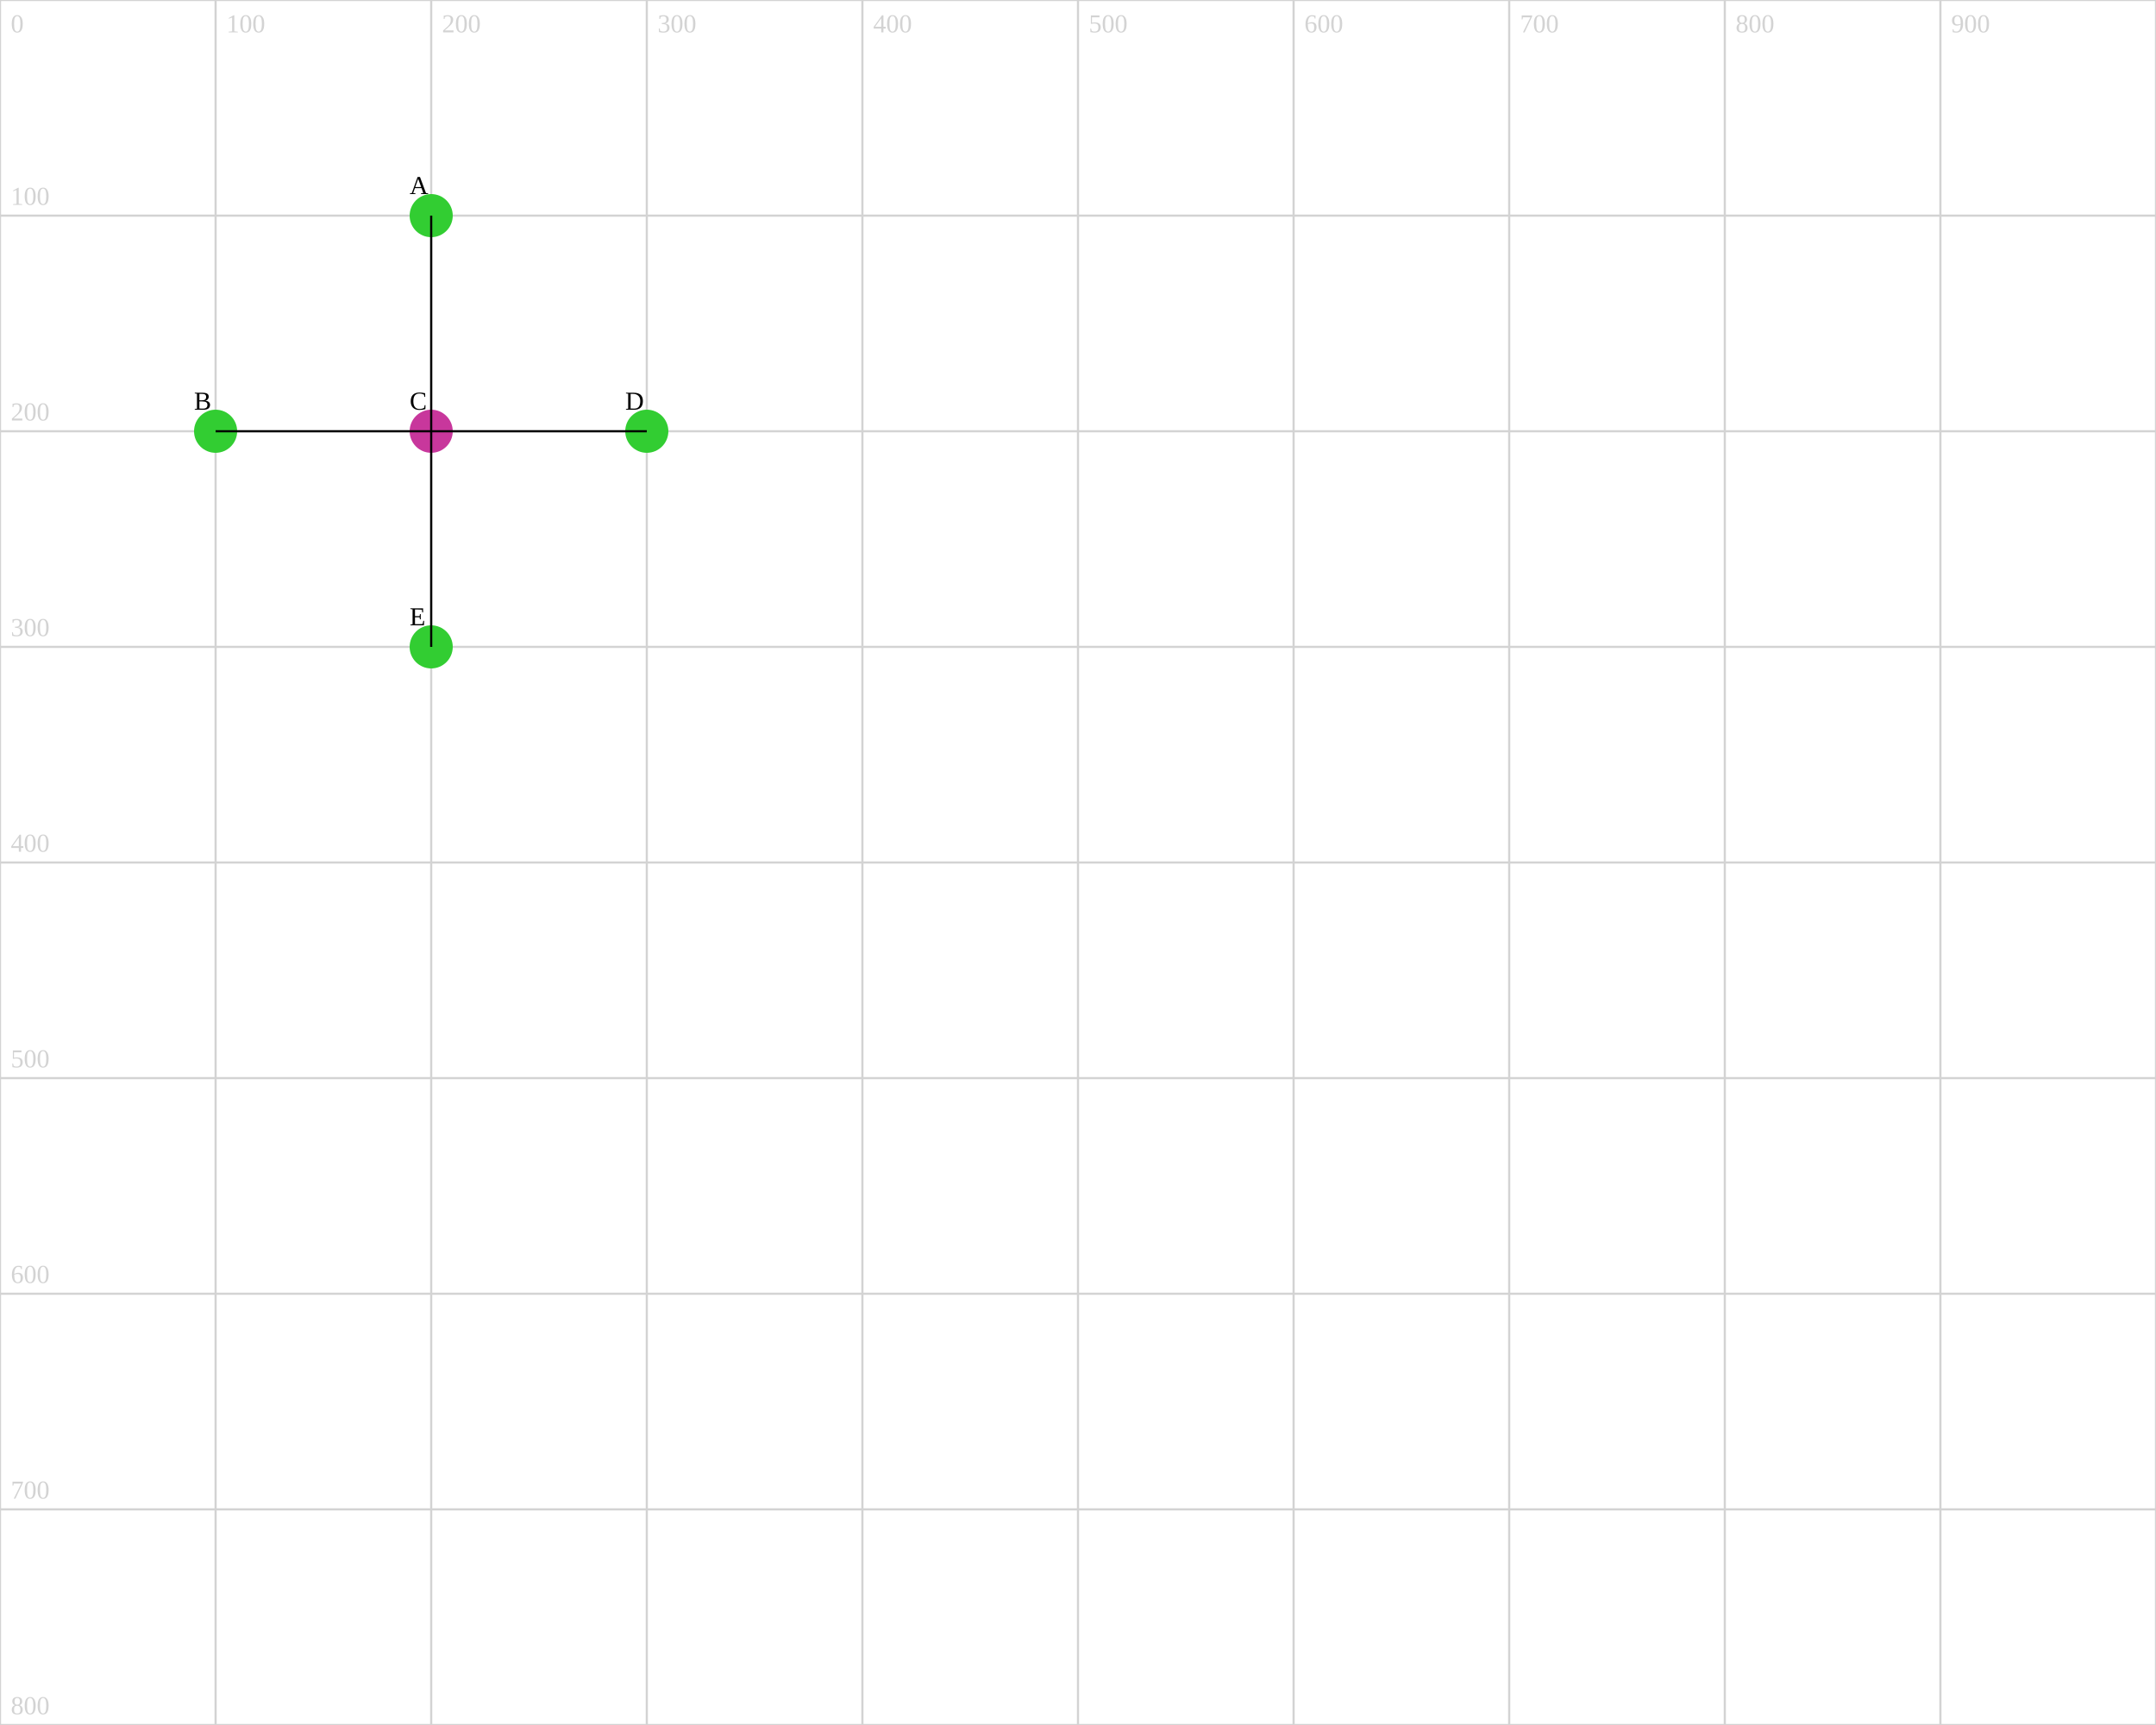
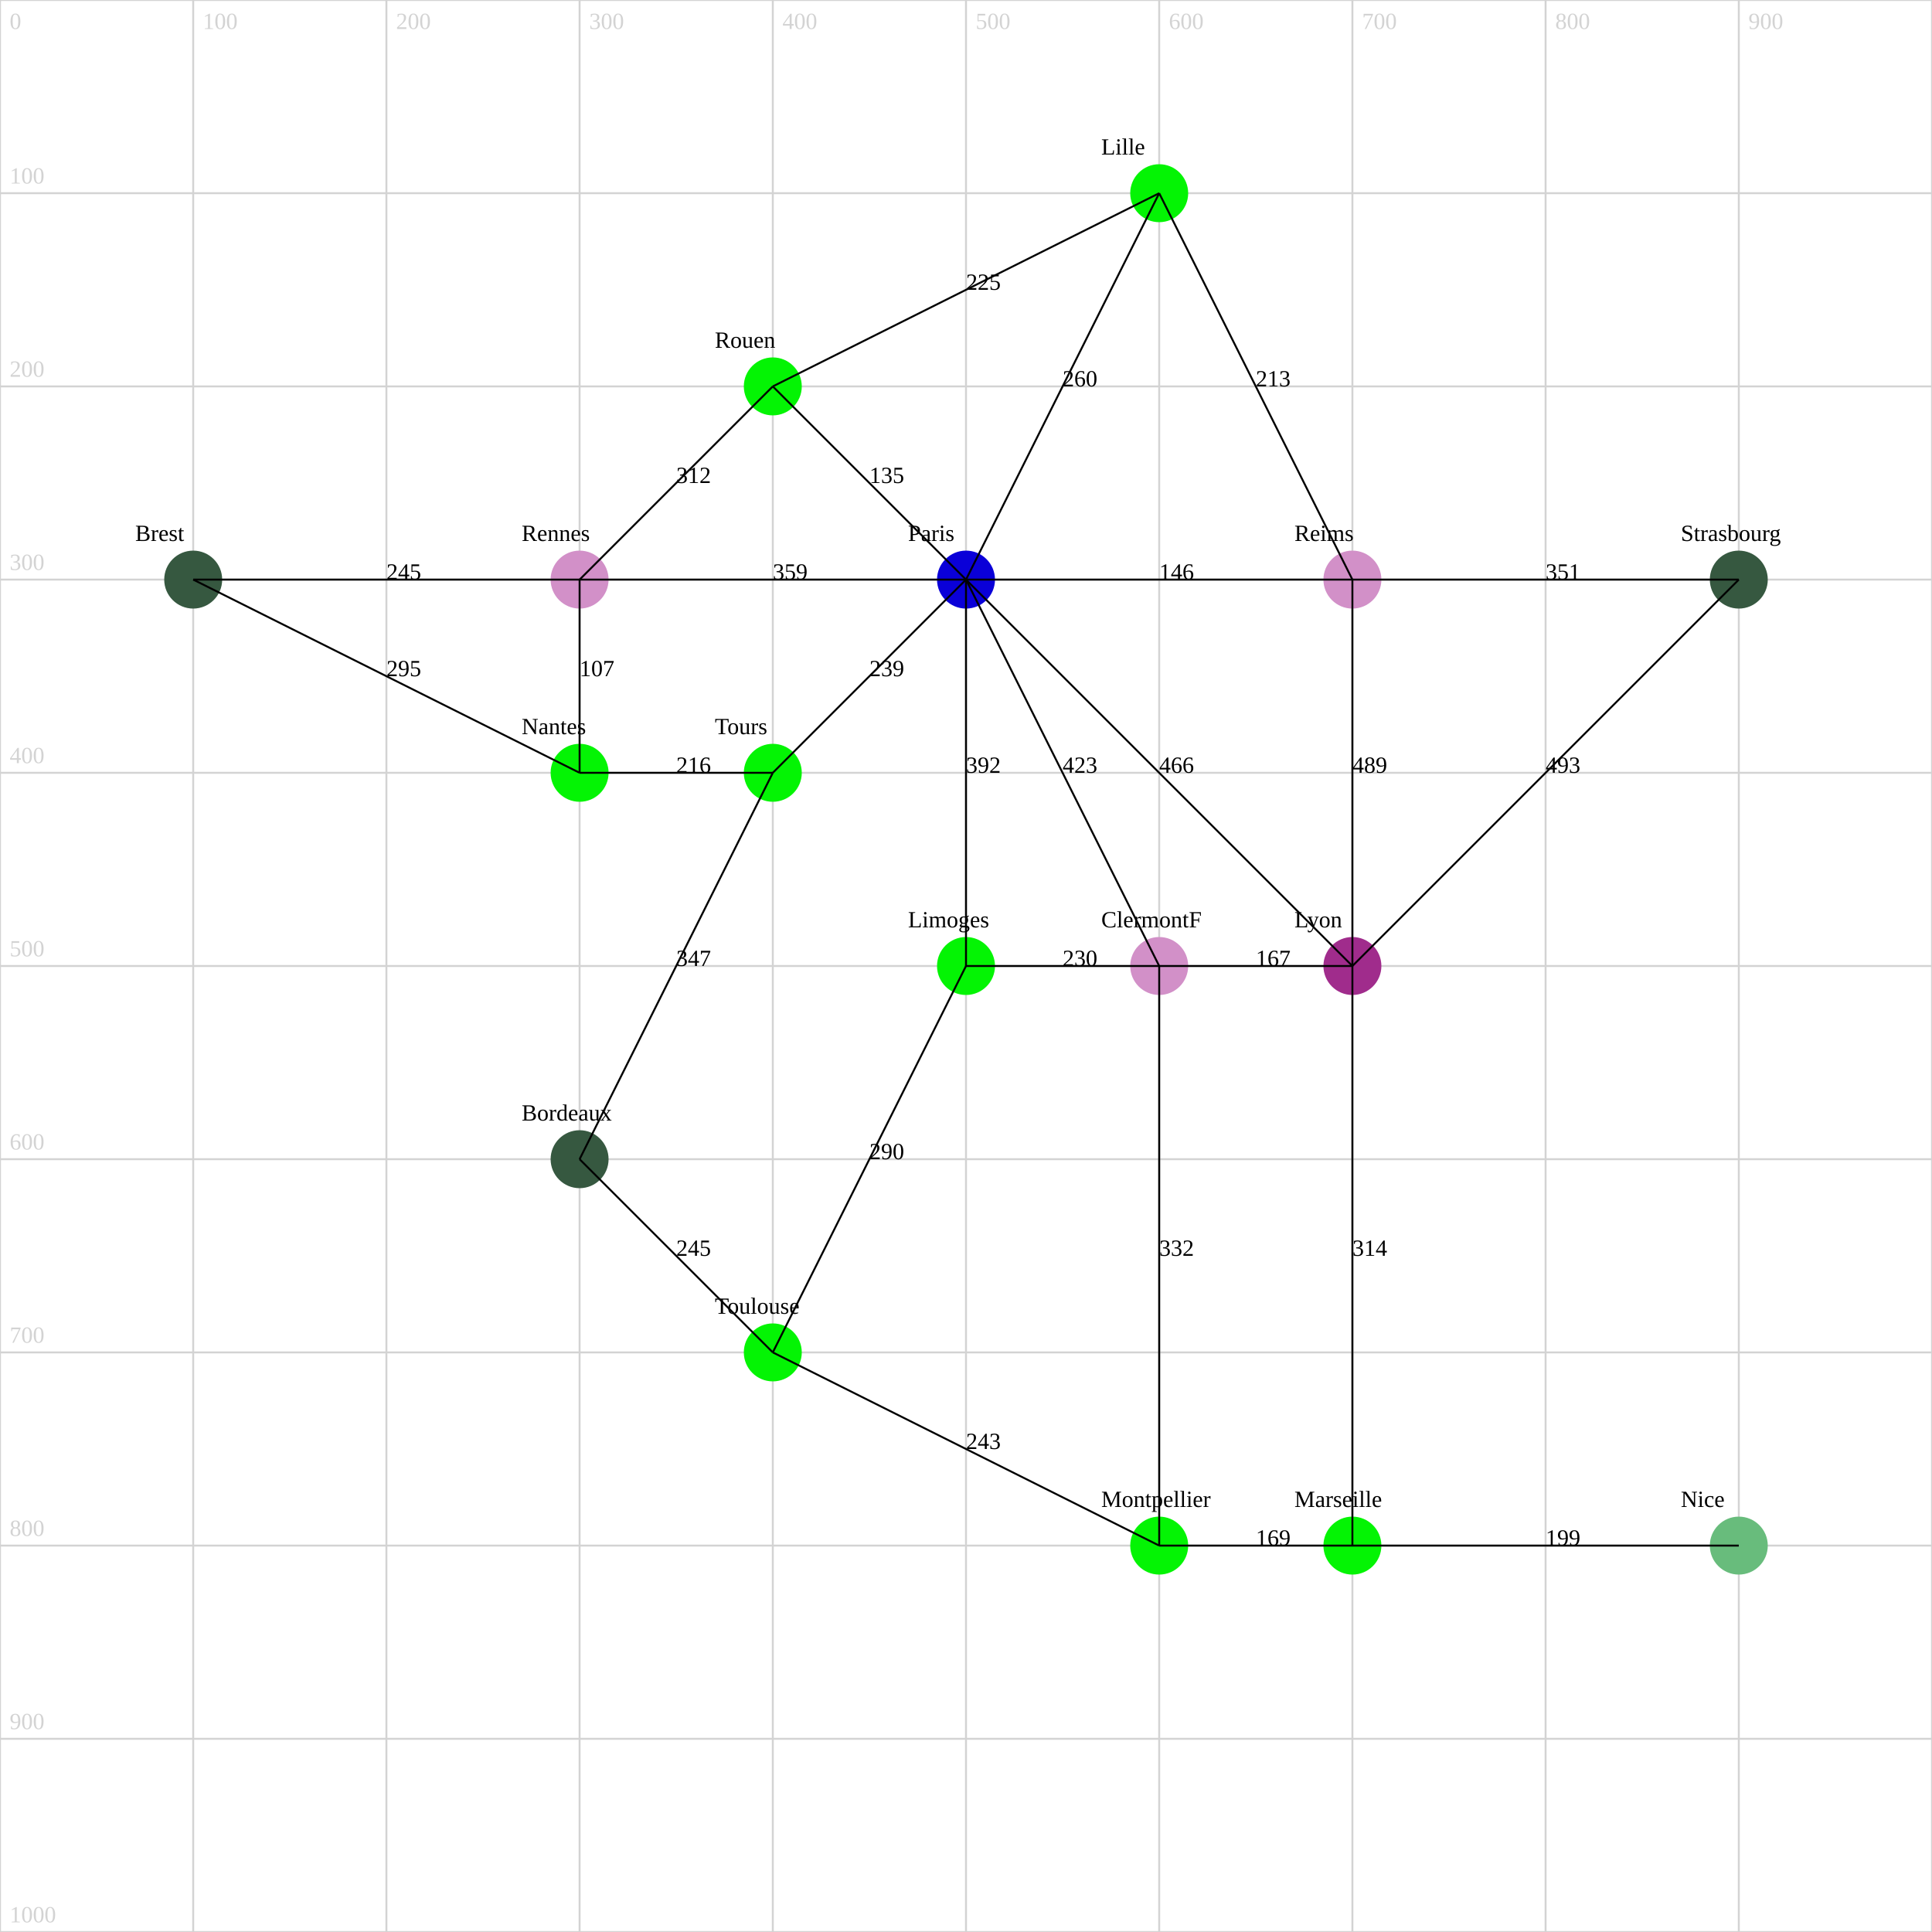
- <svg xmlns="http://www.w3.org/2000/svg" version="1.1" width="1000" height="800">
+ <svg xmlns="http://www.w3.org/2000/svg" version="1.1" width="1000" height="1000">
  <line x1="0" y1="0" x2="1000" y2="0" stroke="lightgrey" />
  <text x="5" y="-5" fill="lightgrey">0</text>
  <line x1="0" y1="100" x2="1000" y2="100" stroke="lightgrey" />
  <text x="5" y="95" fill="lightgrey">100</text>
  <line x1="0" y1="200" x2="1000" y2="200" stroke="lightgrey" />
  <text x="5" y="195" fill="lightgrey">200</text>
  <line x1="0" y1="300" x2="1000" y2="300" stroke="lightgrey" />
  <text x="5" y="295" fill="lightgrey">300</text>
  <line x1="0" y1="400" x2="1000" y2="400" stroke="lightgrey" />
  <text x="5" y="395" fill="lightgrey">400</text>
  <line x1="0" y1="500" x2="1000" y2="500" stroke="lightgrey" />
  <text x="5" y="495" fill="lightgrey">500</text>
  <line x1="0" y1="600" x2="1000" y2="600" stroke="lightgrey" />
  <text x="5" y="595" fill="lightgrey">600</text>
  <line x1="0" y1="700" x2="1000" y2="700" stroke="lightgrey" />
  <text x="5" y="695" fill="lightgrey">700</text>
  <line x1="0" y1="800" x2="1000" y2="800" stroke="lightgrey" />
  <text x="5" y="795" fill="lightgrey">800</text>
-   <line x1="0" y1="0" x2="0" y2="800" stroke="lightgrey" />
+   <line x1="0" y1="900" x2="1000" y2="900" stroke="lightgrey" />
+   <text x="5" y="895" fill="lightgrey">900</text>
+   <line x1="0" y1="1000" x2="1000" y2="1000" stroke="lightgrey" />
+   <text x="5" y="995" fill="lightgrey">1000</text>
+   <line x1="0" y1="0" x2="0" y2="1000" stroke="lightgrey" />
  <text x="5" y="15" fill="lightgrey">0</text>
-   <line x1="100" y1="0" x2="100" y2="800" stroke="lightgrey" />
+   <line x1="100" y1="0" x2="100" y2="1000" stroke="lightgrey" />
  <text x="105" y="15" fill="lightgrey">100</text>
-   <line x1="200" y1="0" x2="200" y2="800" stroke="lightgrey" />
+   <line x1="200" y1="0" x2="200" y2="1000" stroke="lightgrey" />
  <text x="205" y="15" fill="lightgrey">200</text>
-   <line x1="300" y1="0" x2="300" y2="800" stroke="lightgrey" />
+   <line x1="300" y1="0" x2="300" y2="1000" stroke="lightgrey" />
  <text x="305" y="15" fill="lightgrey">300</text>
-   <line x1="400" y1="0" x2="400" y2="800" stroke="lightgrey" />
+   <line x1="400" y1="0" x2="400" y2="1000" stroke="lightgrey" />
  <text x="405" y="15" fill="lightgrey">400</text>
-   <line x1="500" y1="0" x2="500" y2="800" stroke="lightgrey" />
+   <line x1="500" y1="0" x2="500" y2="1000" stroke="lightgrey" />
  <text x="505" y="15" fill="lightgrey">500</text>
-   <line x1="600" y1="0" x2="600" y2="800" stroke="lightgrey" />
+   <line x1="600" y1="0" x2="600" y2="1000" stroke="lightgrey" />
  <text x="605" y="15" fill="lightgrey">600</text>
-   <line x1="700" y1="0" x2="700" y2="800" stroke="lightgrey" />
+   <line x1="700" y1="0" x2="700" y2="1000" stroke="lightgrey" />
  <text x="705" y="15" fill="lightgrey">700</text>
-   <line x1="800" y1="0" x2="800" y2="800" stroke="lightgrey" />
+   <line x1="800" y1="0" x2="800" y2="1000" stroke="lightgrey" />
  <text x="805" y="15" fill="lightgrey">800</text>
-   <line x1="900" y1="0" x2="900" y2="800" stroke="lightgrey" />
+   <line x1="900" y1="0" x2="900" y2="1000" stroke="lightgrey" />
  <text x="905" y="15" fill="lightgrey">900</text>
-   <line x1="1000" y1="0" x2="1000" y2="800" stroke="lightgrey" />
+   <line x1="1000" y1="0" x2="1000" y2="1000" stroke="lightgrey" />
  <text x="1005" y="15" fill="lightgrey">1000</text>
-   <circle cx="200" cy="100" r="10" fill="rgb(50,205,50)" />
-   <text x="190" y="90" fill="rgb(0,0,0)">A</text>
-   <circle cx="100" cy="200" r="10" fill="rgb(50,205,50)" />
-   <text x="90" y="190" fill="rgb(0,0,0)">B</text>
-   <circle cx="200" cy="200" r="10" fill="rgb(200,55,156)" />
-   <text x="190" y="190" fill="rgb(0,0,0)">C</text>
-   <circle cx="300" cy="200" r="10" fill="rgb(50,205,50)" />
-   <text x="290" y="190" fill="rgb(0,0,0)">D</text>
-   <circle cx="200" cy="300" r="10" fill="rgb(50,205,50)" />
-   <text x="190" y="290" fill="rgb(0,0,0)">E</text>
-   <line x1="200" y1="100" x2="200" y2="200" stroke="rgb(0,0,0)" />
-   <line x1="100" y1="200" x2="200" y2="200" stroke="rgb(0,0,0)" />
-   <line x1="200" y1="200" x2="300" y2="200" stroke="rgb(0,0,0)" />
-   <line x1="200" y1="200" x2="200" y2="300" stroke="rgb(0,0,0)" />
+   <circle cx="600" cy="100" r="15" fill="rgb(4,244,4)" />
+   <text x="570" y="80" fill="rgb(0,0,0)">Lille</text>
+   <circle cx="400" cy="200" r="15" fill="rgb(4,244,4)" />
+   <text x="370" y="180" fill="rgb(0,0,0)">Rouen</text>
+   <circle cx="100" cy="300" r="15" fill="rgb(54,88,64)" />
+   <text x="70" y="280" fill="rgb(0,0,0)">Brest</text>
+   <circle cx="300" cy="300" r="15" fill="rgb(210,144,200)" />
+   <text x="270" y="280" fill="rgb(0,0,0)">Rennes</text>
+   <circle cx="500" cy="300" r="15" fill="rgb(10,0,216)" />
+   <text x="470" y="280" fill="rgb(0,0,0)">Paris</text>
+   <circle cx="700" cy="300" r="15" fill="rgb(210,144,200)" />
+   <text x="670" y="280" fill="rgb(0,0,0)">Reims</text>
+   <circle cx="900" cy="300" r="15" fill="rgb(54,88,64)" />
+   <text x="870" y="280" fill="rgb(0,0,0)">Strasbourg</text>
+   <circle cx="300" cy="400" r="15" fill="rgb(4,244,4)" />
+   <text x="270" y="380" fill="rgb(0,0,0)">Nantes</text>
+   <circle cx="400" cy="400" r="15" fill="rgb(4,244,4)" />
+   <text x="370" y="380" fill="rgb(0,0,0)">Tours</text>
+   <circle cx="500" cy="500" r="15" fill="rgb(4,244,4)" />
+   <text x="470" y="480" fill="rgb(0,0,0)">Limoges</text>
+   <circle cx="600" cy="500" r="15" fill="rgb(210,144,200)" />
+   <text x="570" y="480" fill="rgb(0,0,0)">ClermontF</text>
+   <circle cx="700" cy="500" r="15" fill="rgb(160,44,140)" />
+   <text x="670" y="480" fill="rgb(0,0,0)">Lyon</text>
+   <circle cx="300" cy="600" r="15" fill="rgb(54,88,64)" />
+   <text x="270" y="580" fill="rgb(0,0,0)">Bordeaux</text>
+   <circle cx="400" cy="700" r="15" fill="rgb(4,244,4)" />
+   <text x="370" y="680" fill="rgb(0,0,0)">Toulouse</text>
+   <circle cx="600" cy="800" r="15" fill="rgb(4,244,4)" />
+   <text x="570" y="780" fill="rgb(0,0,0)">Montpellier</text>
+   <circle cx="700" cy="800" r="15" fill="rgb(4,244,4)" />
+   <text x="670" y="780" fill="rgb(0,0,0)">Marseille</text>
+   <circle cx="900" cy="800" r="15" fill="rgb(104,188,124)" />
+   <text x="870" y="780" fill="rgb(0,0,0)">Nice</text>
+   <line x1="600" y1="100" x2="400" y2="200" stroke="rgb(0,0,0)" />
+   <text x="500" y="150" fill="rgb(0,0,0)">225</text>
+   <line x1="600" y1="100" x2="500" y2="300" stroke="rgb(0,0,0)" />
+   <text x="550" y="200" fill="rgb(0,0,0)">260</text>
+   <line x1="600" y1="100" x2="700" y2="300" stroke="rgb(0,0,0)" />
+   <text x="650" y="200" fill="rgb(0,0,0)">213</text>
+   <line x1="400" y1="200" x2="300" y2="300" stroke="rgb(0,0,0)" />
+   <text x="350" y="250" fill="rgb(0,0,0)">312</text>
+   <line x1="400" y1="200" x2="500" y2="300" stroke="rgb(0,0,0)" />
+   <text x="450" y="250" fill="rgb(0,0,0)">135</text>
+   <line x1="100" y1="300" x2="300" y2="300" stroke="rgb(0,0,0)" />
+   <text x="200" y="300" fill="rgb(0,0,0)">245</text>
+   <line x1="100" y1="300" x2="300" y2="400" stroke="rgb(0,0,0)" />
+   <text x="200" y="350" fill="rgb(0,0,0)">295</text>
+   <line x1="300" y1="300" x2="500" y2="300" stroke="rgb(0,0,0)" />
+   <text x="400" y="300" fill="rgb(0,0,0)">359</text>
+   <line x1="300" y1="300" x2="300" y2="400" stroke="rgb(0,0,0)" />
+   <text x="300" y="350" fill="rgb(0,0,0)">107</text>
+   <line x1="500" y1="300" x2="400" y2="400" stroke="rgb(0,0,0)" />
+   <text x="450" y="350" fill="rgb(0,0,0)">239</text>
+   <line x1="500" y1="300" x2="500" y2="500" stroke="rgb(0,0,0)" />
+   <text x="500" y="400" fill="rgb(0,0,0)">392</text>
+   <line x1="500" y1="300" x2="600" y2="500" stroke="rgb(0,0,0)" />
+   <text x="550" y="400" fill="rgb(0,0,0)">423</text>
+   <line x1="500" y1="300" x2="700" y2="500" stroke="rgb(0,0,0)" />
+   <text x="600" y="400" fill="rgb(0,0,0)">466</text>
+   <line x1="500" y1="300" x2="700" y2="300" stroke="rgb(0,0,0)" />
+   <text x="600" y="300" fill="rgb(0,0,0)">146</text>
+   <line x1="700" y1="300" x2="700" y2="500" stroke="rgb(0,0,0)" />
+   <text x="700" y="400" fill="rgb(0,0,0)">489</text>
+   <line x1="700" y1="300" x2="900" y2="300" stroke="rgb(0,0,0)" />
+   <text x="800" y="300" fill="rgb(0,0,0)">351</text>
+   <line x1="900" y1="300" x2="700" y2="500" stroke="rgb(0,0,0)" />
+   <text x="800" y="400" fill="rgb(0,0,0)">493</text>
+   <line x1="300" y1="400" x2="400" y2="400" stroke="rgb(0,0,0)" />
+   <text x="350" y="400" fill="rgb(0,0,0)">216</text>
+   <line x1="400" y1="400" x2="300" y2="600" stroke="rgb(0,0,0)" />
+   <text x="350" y="500" fill="rgb(0,0,0)">347</text>
+   <line x1="500" y1="500" x2="400" y2="700" stroke="rgb(0,0,0)" />
+   <text x="450" y="600" fill="rgb(0,0,0)">290</text>
+   <line x1="500" y1="500" x2="600" y2="500" stroke="rgb(0,0,0)" />
+   <text x="550" y="500" fill="rgb(0,0,0)">230</text>
+   <line x1="600" y1="500" x2="700" y2="500" stroke="rgb(0,0,0)" />
+   <text x="650" y="500" fill="rgb(0,0,0)">167</text>
+   <line x1="600" y1="500" x2="600" y2="800" stroke="rgb(0,0,0)" />
+   <text x="600" y="650" fill="rgb(0,0,0)">332</text>
+   <line x1="700" y1="500" x2="700" y2="800" stroke="rgb(0,0,0)" />
+   <text x="700" y="650" fill="rgb(0,0,0)">314</text>
+   <line x1="300" y1="600" x2="400" y2="700" stroke="rgb(0,0,0)" />
+   <text x="350" y="650" fill="rgb(0,0,0)">245</text>
+   <line x1="400" y1="700" x2="600" y2="800" stroke="rgb(0,0,0)" />
+   <text x="500" y="750" fill="rgb(0,0,0)">243</text>
+   <line x1="600" y1="800" x2="700" y2="800" stroke="rgb(0,0,0)" />
+   <text x="650" y="800" fill="rgb(0,0,0)">169</text>
+   <line x1="700" y1="800" x2="900" y2="800" stroke="rgb(0,0,0)" />
+   <text x="800" y="800" fill="rgb(0,0,0)">199</text>
</svg>
